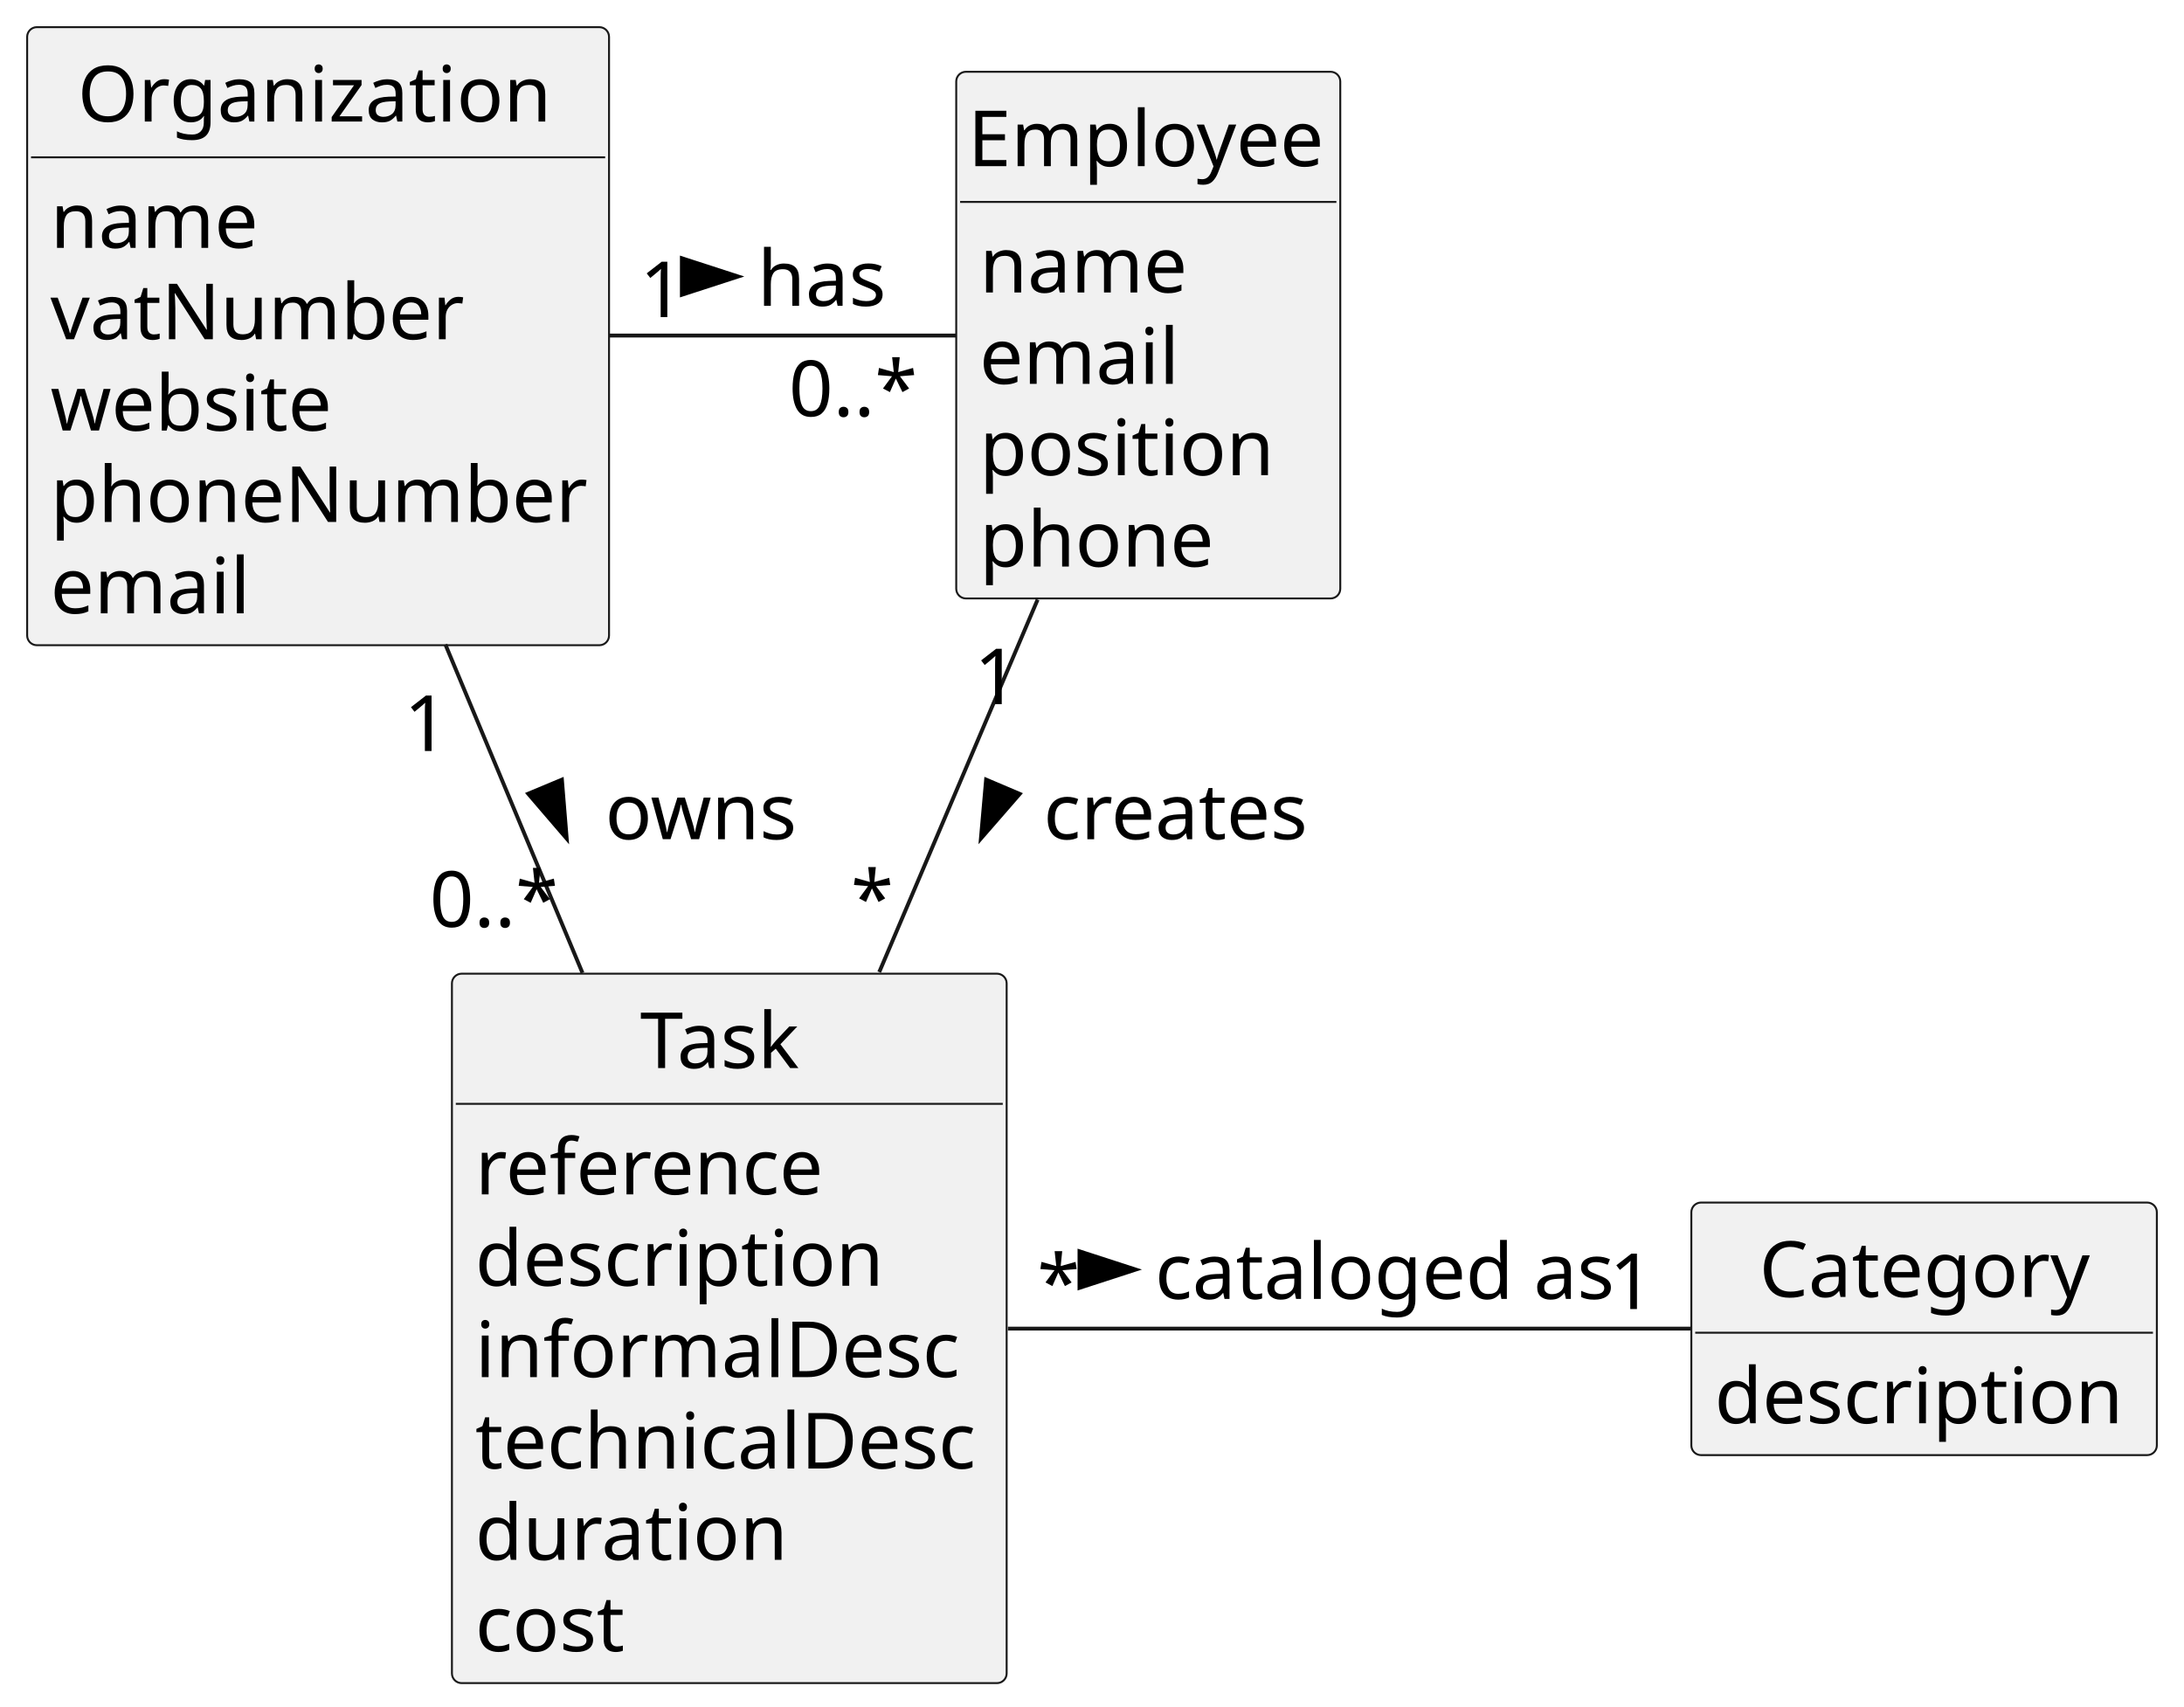
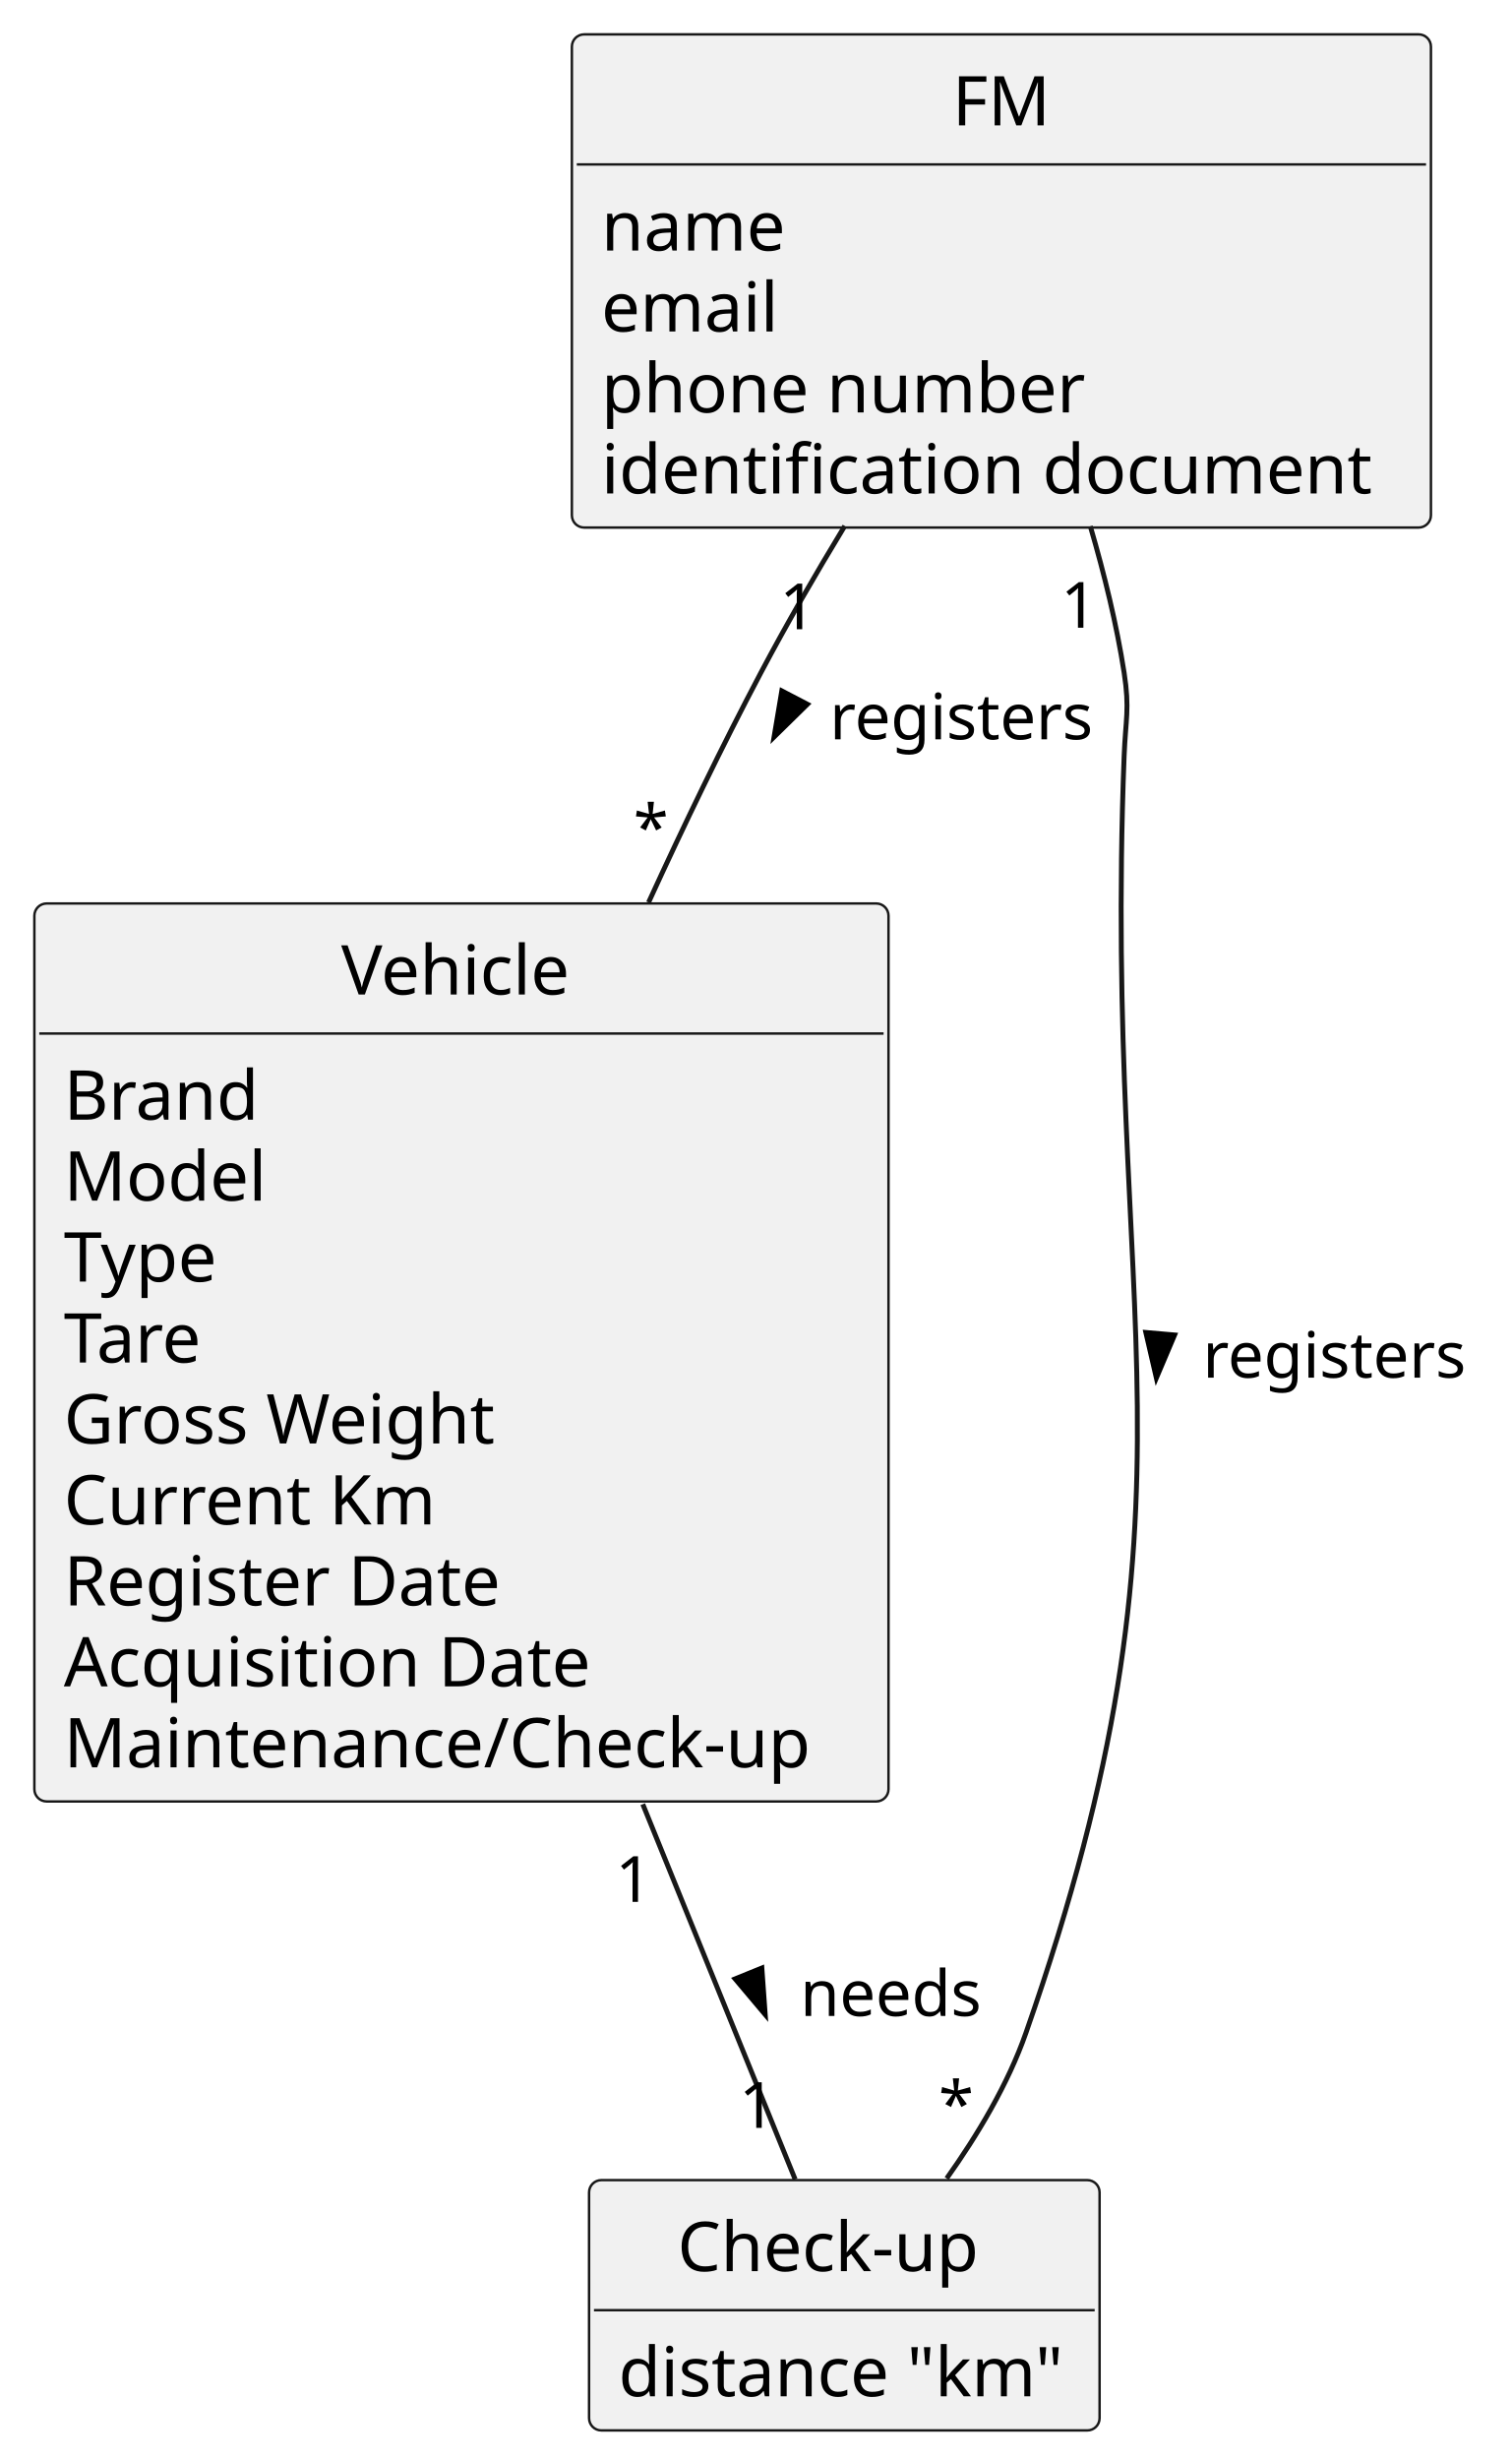
- <svg xmlns="http://www.w3.org/2000/svg" contentStyleType="text/css" height="440px" preserveAspectRatio="none" style="width:563px;height:440px;background:#FFFFFF;" version="1.1" viewBox="0 0 563 440" width="563px" zoomAndPan="magnify">
+ <svg xmlns="http://www.w3.org/2000/svg" contentStyleType="text/css" height="501px" preserveAspectRatio="none" style="width:308px;height:501px;background:#FFFFFF;" version="1.1" viewBox="0 0 308 501" width="308px" zoomAndPan="magnify">
  <defs />
  <g>
-     <g id="elem_Organization">
-       <rect codeLine="18" fill="#F1F1F1" height="159.328" id="Organization" rx="2.5" ry="2.5" style="stroke:#181818;stroke-width:0.5;" width="150" x="7" y="7" />
-       <text fill="#000000" font-family="sans-serif" font-size="20" lengthAdjust="spacing" textLength="124" x="20" y="31.336">Organization</text>
-       <line style="stroke:#181818;stroke-width:0.5;" x1="8" x2="156" y1="40.555" y2="40.555" />
-       <text fill="#000000" font-family="sans-serif" font-size="20" lengthAdjust="spacing" textLength="53" x="13" y="63.891">name</text>
-       <text fill="#000000" font-family="sans-serif" font-size="20" lengthAdjust="spacing" textLength="106" x="13" y="87.445">vatNumber</text>
-       <text fill="#000000" font-family="sans-serif" font-size="20" lengthAdjust="spacing" textLength="73" x="13" y="111">website</text>
-       <text fill="#000000" font-family="sans-serif" font-size="20" lengthAdjust="spacing" textLength="138" x="13" y="134.555">phoneNumber</text>
-       <text fill="#000000" font-family="sans-serif" font-size="20" lengthAdjust="spacing" textLength="53" x="13" y="158.109">email</text>
+     <g id="elem_FM">
+       <rect codeLine="17" fill="#F1F1F1" height="100.441" id="FM" rx="2.5" ry="2.5" style="stroke:#181818;stroke-width:0.5;" width="175" x="116.5" y="7" />
+       <text fill="#000000" font-family="sans-serif" font-size="14" lengthAdjust="spacing" textLength="20" x="194" y="25.535">FM</text>
+       <line style="stroke:#181818;stroke-width:0.5;" x1="117.5" x2="290.5" y1="33.488" y2="33.488" />
+       <text fill="#000000" font-family="sans-serif" font-size="14" lengthAdjust="spacing" textLength="38" x="122.5" y="51.023">name</text>
+       <text fill="#000000" font-family="sans-serif" font-size="14" lengthAdjust="spacing" textLength="37" x="122.5" y="67.512">email</text>
+       <text fill="#000000" font-family="sans-serif" font-size="14" lengthAdjust="spacing" textLength="102" x="122.5" y="84">phone number</text>
+       <text fill="#000000" font-family="sans-serif" font-size="14" lengthAdjust="spacing" textLength="163" x="122.5" y="100.488">identification document</text>
    </g>
-     <g id="elem_Task">
-       <rect codeLine="26" fill="#F1F1F1" height="182.883" id="Task" rx="2.5" ry="2.5" style="stroke:#181818;stroke-width:0.5;" width="143" x="116.5" y="251" />
-       <text fill="#000000" font-family="sans-serif" font-size="20" lengthAdjust="spacing" textLength="46" x="165" y="275.336">Task</text>
-       <line style="stroke:#181818;stroke-width:0.5;" x1="117.5" x2="258.5" y1="284.555" y2="284.555" />
-       <text fill="#000000" font-family="sans-serif" font-size="20" lengthAdjust="spacing" textLength="89" x="122.5" y="307.891">reference</text>
-       <text fill="#000000" font-family="sans-serif" font-size="20" lengthAdjust="spacing" textLength="108" x="122.5" y="331.445">description</text>
-       <text fill="#000000" font-family="sans-serif" font-size="20" lengthAdjust="spacing" textLength="127" x="122.5" y="355">informalDesc</text>
-       <text fill="#000000" font-family="sans-serif" font-size="20" lengthAdjust="spacing" textLength="131" x="122.5" y="378.555">technicalDesc</text>
-       <text fill="#000000" font-family="sans-serif" font-size="20" lengthAdjust="spacing" textLength="81" x="122.5" y="402.109">duration</text>
-       <text fill="#000000" font-family="sans-serif" font-size="20" lengthAdjust="spacing" textLength="39" x="122.5" y="425.664">cost</text>
+     <g id="elem_Vehicle">
+       <rect codeLine="25" fill="#F1F1F1" height="182.883" id="Vehicle" rx="2.5" ry="2.5" style="stroke:#181818;stroke-width:0.5;" width="174" x="7" y="184" />
+       <text fill="#000000" font-family="sans-serif" font-size="14" lengthAdjust="spacing" textLength="49" x="69.5" y="202.535">Vehicle</text>
+       <line style="stroke:#181818;stroke-width:0.5;" x1="8" x2="180" y1="210.488" y2="210.488" />
+       <text fill="#000000" font-family="sans-serif" font-size="14" lengthAdjust="spacing" textLength="40" x="13" y="228.023">Brand</text>
+       <text fill="#000000" font-family="sans-serif" font-size="14" lengthAdjust="spacing" textLength="42" x="13" y="244.512">Model</text>
+       <text fill="#000000" font-family="sans-serif" font-size="14" lengthAdjust="spacing" textLength="33" x="13" y="261">Type</text>
+       <text fill="#000000" font-family="sans-serif" font-size="14" lengthAdjust="spacing" textLength="31" x="13" y="277.488">Tare</text>
+       <text fill="#000000" font-family="sans-serif" font-size="14" lengthAdjust="spacing" textLength="90" x="13" y="293.977">Gross Weight</text>
+       <text fill="#000000" font-family="sans-serif" font-size="14" lengthAdjust="spacing" textLength="79" x="13" y="310.465">Current Km</text>
+       <text fill="#000000" font-family="sans-serif" font-size="14" lengthAdjust="spacing" textLength="91" x="13" y="326.953">Register Date</text>
+       <text fill="#000000" font-family="sans-serif" font-size="14" lengthAdjust="spacing" textLength="112" x="13" y="343.441">Acquisition Date</text>
+       <text fill="#000000" font-family="sans-serif" font-size="14" lengthAdjust="spacing" textLength="162" x="13" y="359.93">Maintenance/Check-up</text>
    </g>
-     <g id="elem_Category">
-       <rect codeLine="35" fill="#F1F1F1" height="65.109" id="Category" rx="2.5" ry="2.5" style="stroke:#181818;stroke-width:0.5;" width="120" x="436" y="310" />
-       <text fill="#000000" font-family="sans-serif" font-size="20" lengthAdjust="spacing" textLength="85" x="453.5" y="334.336">Category</text>
-       <line style="stroke:#181818;stroke-width:0.5;" x1="437" x2="555" y1="343.555" y2="343.555" />
-       <text fill="#000000" font-family="sans-serif" font-size="20" lengthAdjust="spacing" textLength="108" x="442" y="366.891">description</text>
+     <g id="elem_Check-up">
+       <rect codeLine="37" fill="#F1F1F1" height="50.977" id="Check-up" rx="2.5" ry="2.5" style="stroke:#181818;stroke-width:0.5;" width="104" x="120" y="444" />
+       <text fill="#000000" font-family="sans-serif" font-size="14" lengthAdjust="spacing" textLength="68" x="138" y="462.535">Check-up</text>
+       <line style="stroke:#181818;stroke-width:0.5;" x1="121" x2="223" y1="470.488" y2="470.488" />
+       <text fill="#000000" font-family="sans-serif" font-size="14" lengthAdjust="spacing" textLength="92" x="126" y="488.023">distance "km"</text>
    </g>
-     <g id="elem_Employee">
-       <rect codeLine="39" fill="#F1F1F1" height="135.773" id="Employee" rx="2.5" ry="2.5" style="stroke:#181818;stroke-width:0.5;" width="99" x="246.5" y="18.5" />
-       <text fill="#000000" font-family="sans-serif" font-size="20" lengthAdjust="spacing" textLength="93" x="249.5" y="42.836">Employee</text>
-       <line style="stroke:#181818;stroke-width:0.5;" x1="247.5" x2="344.5" y1="52.055" y2="52.055" />
-       <text fill="#000000" font-family="sans-serif" font-size="20" lengthAdjust="spacing" textLength="53" x="252.5" y="75.391">name</text>
-       <text fill="#000000" font-family="sans-serif" font-size="20" lengthAdjust="spacing" textLength="53" x="252.5" y="98.945">email</text>
-       <text fill="#000000" font-family="sans-serif" font-size="20" lengthAdjust="spacing" textLength="78" x="252.5" y="122.5">position</text>
-       <text fill="#000000" font-family="sans-serif" font-size="20" lengthAdjust="spacing" textLength="60" x="252.5" y="146.055">phone</text>
+     <g id="link_FM_Vehicle">
+       <path codeLine="43" d="M172.09,107.12 C166.16,116.88 160.21,127.16 155,137 C147.13,151.89 139.35,168.01 132.12,183.79 " fill="none" id="FM-Vehicle" style="stroke:#181818;stroke-width:1.0;" />
+       <polygon fill="#000000" points="157.689,150.089,164.476,143.427,159.264,140.71,157.689,150.089" style="stroke:#000000;stroke-width:1.0;" />
+       <text fill="#000000" font-family="sans-serif" font-size="13" lengthAdjust="spacing" textLength="55" x="169" y="150.568">registers</text>
+       <text fill="#000000" font-family="sans-serif" font-size="13" lengthAdjust="spacing" textLength="8" x="158.816" y="128.142">1</text>
+       <text fill="#000000" font-family="sans-serif" font-size="13" lengthAdjust="spacing" textLength="6" x="129.028" y="173.16">*</text>
    </g>
-     <g id="link_Organization_Employee">
-       <path codeLine="54" d="M157.15,86.5 C186.77,86.5 219.99,86.5 246.5,86.5 " fill="none" id="Organization-Employee" style="stroke:#181818;stroke-width:1.0;" />
-       <polygon fill="#000000" points="190.25,71.277,175.778,66.575,175.778,75.98,190.25,71.277" style="stroke:#000000;stroke-width:1.0;" />
-       <text fill="#000000" font-family="sans-serif" font-size="20" lengthAdjust="spacing" textLength="33" x="195.25" y="78.836">has</text>
-       <text fill="#000000" font-family="sans-serif" font-size="20" lengthAdjust="spacing" textLength="13" x="164.932" y="81.751">1</text>
-       <text fill="#000000" font-family="sans-serif" font-size="20" lengthAdjust="spacing" textLength="35" x="203.334" y="107.285">0..*</text>
+     <g id="link_FM_Check-up">
+       <path codeLine="44" d="M222.11,107.17 C224.97,116.93 227.48,127.19 229,137 C230.15,144.47 229.29,146.45 229,154 C224.55,269.81 247.28,304.61 209,414 C205.34,424.47 199.14,434.83 192.85,443.66 " fill="none" id="FM-Check-up" style="stroke:#181818;stroke-width:1.0;" />
+       <polygon fill="#000000" points="235.567,280.637,239.278,271.88,233.423,271.371,235.567,280.637" style="stroke:#000000;stroke-width:1.0;" />
+       <text fill="#000000" font-family="sans-serif" font-size="13" lengthAdjust="spacing" textLength="55" x="245" y="280.568">registers</text>
+       <text fill="#000000" font-family="sans-serif" font-size="13" lengthAdjust="spacing" textLength="8" x="216.094" y="127.839">1</text>
+       <text fill="#000000" font-family="sans-serif" font-size="13" lengthAdjust="spacing" textLength="6" x="191.201" y="433.142">*</text>
    </g>
-     <g id="link_Organization_Task">
-       <path codeLine="55" d="M114.81,166.13 C126,192.94 138.6,223.13 150.15,250.8 " fill="none" id="Organization-Task" style="stroke:#181818;stroke-width:1.0;" />
-       <polygon fill="#000000" points="146.081,216.16,144.846,200.993,136.168,204.616,146.081,216.16" style="stroke:#000000;stroke-width:1.0;" />
-       <text fill="#000000" font-family="sans-serif" font-size="20" lengthAdjust="spacing" textLength="49" x="156" y="216.336">owns</text>
-       <text fill="#000000" font-family="sans-serif" font-size="20" lengthAdjust="spacing" textLength="13" x="104.153" y="193.592">1</text>
-       <text fill="#000000" font-family="sans-serif" font-size="20" lengthAdjust="spacing" textLength="35" x="110.739" y="238.939">0..*</text>
-     </g>
-     <g id="link_Employee_Task">
-       <path codeLine="57" d="M267.48,154.57 C254.98,183.96 240.12,218.92 226.65,250.6 " fill="none" id="Employee-Task" style="stroke:#181818;stroke-width:1.0;" />
-       <polygon fill="#000000" points="252.87,216.139,262.86,204.661,254.205,200.981,252.87,216.139" style="stroke:#000000;stroke-width:1.0;" />
-       <text fill="#000000" font-family="sans-serif" font-size="20" lengthAdjust="spacing" textLength="68" x="269" y="216.336">creates</text>
-       <text fill="#000000" font-family="sans-serif" font-size="20" lengthAdjust="spacing" textLength="13" x="251.142" y="181.527">1</text>
-       <text fill="#000000" font-family="sans-serif" font-size="20" lengthAdjust="spacing" textLength="10" x="219.332" y="238.723">*</text>
-     </g>
-     <g id="link_Task_Category">
-       <path codeLine="59" d="M259.82,342.5 C313.33,342.5 385.55,342.5 435.99,342.5 " fill="none" id="Task-Category" style="stroke:#181818;stroke-width:1.0;" />
-       <polygon fill="#000000" points="292.75,327.277,278.278,322.575,278.278,331.98,292.75,327.277" style="stroke:#000000;stroke-width:1.0;" />
-       <text fill="#000000" font-family="sans-serif" font-size="20" lengthAdjust="spacing" textLength="120" x="297.75" y="334.836">cataloged as</text>
-       <text fill="#000000" font-family="sans-serif" font-size="20" lengthAdjust="spacing" textLength="10" x="267.382" y="337.737">*</text>
-       <text fill="#000000" font-family="sans-serif" font-size="20" lengthAdjust="spacing" textLength="13" x="414.884" y="337.462">1</text>
+     <g id="link_Vehicle_Check-up">
+       <path codeLine="45" d="M130.94,367.44 C142.36,395.55 154.02,424.24 161.98,443.83 " fill="none" id="Vehicle-Check-up" style="stroke:#181818;stroke-width:1.0;" />
+       <polygon fill="#000000" points="155.882,410.288,155.2,400.801,149.755,403.014,155.882,410.288" style="stroke:#000000;stroke-width:1.0;" />
+       <text fill="#000000" font-family="sans-serif" font-size="13" lengthAdjust="spacing" textLength="37" x="163" y="410.568">needs</text>
+       <text fill="#000000" font-family="sans-serif" font-size="13" lengthAdjust="spacing" textLength="8" x="125.359" y="387.327">1</text>
+       <text fill="#000000" font-family="sans-serif" font-size="13" lengthAdjust="spacing" textLength="8" x="150.563" y="433.354">1</text>
    </g>
  </g>
</svg>
